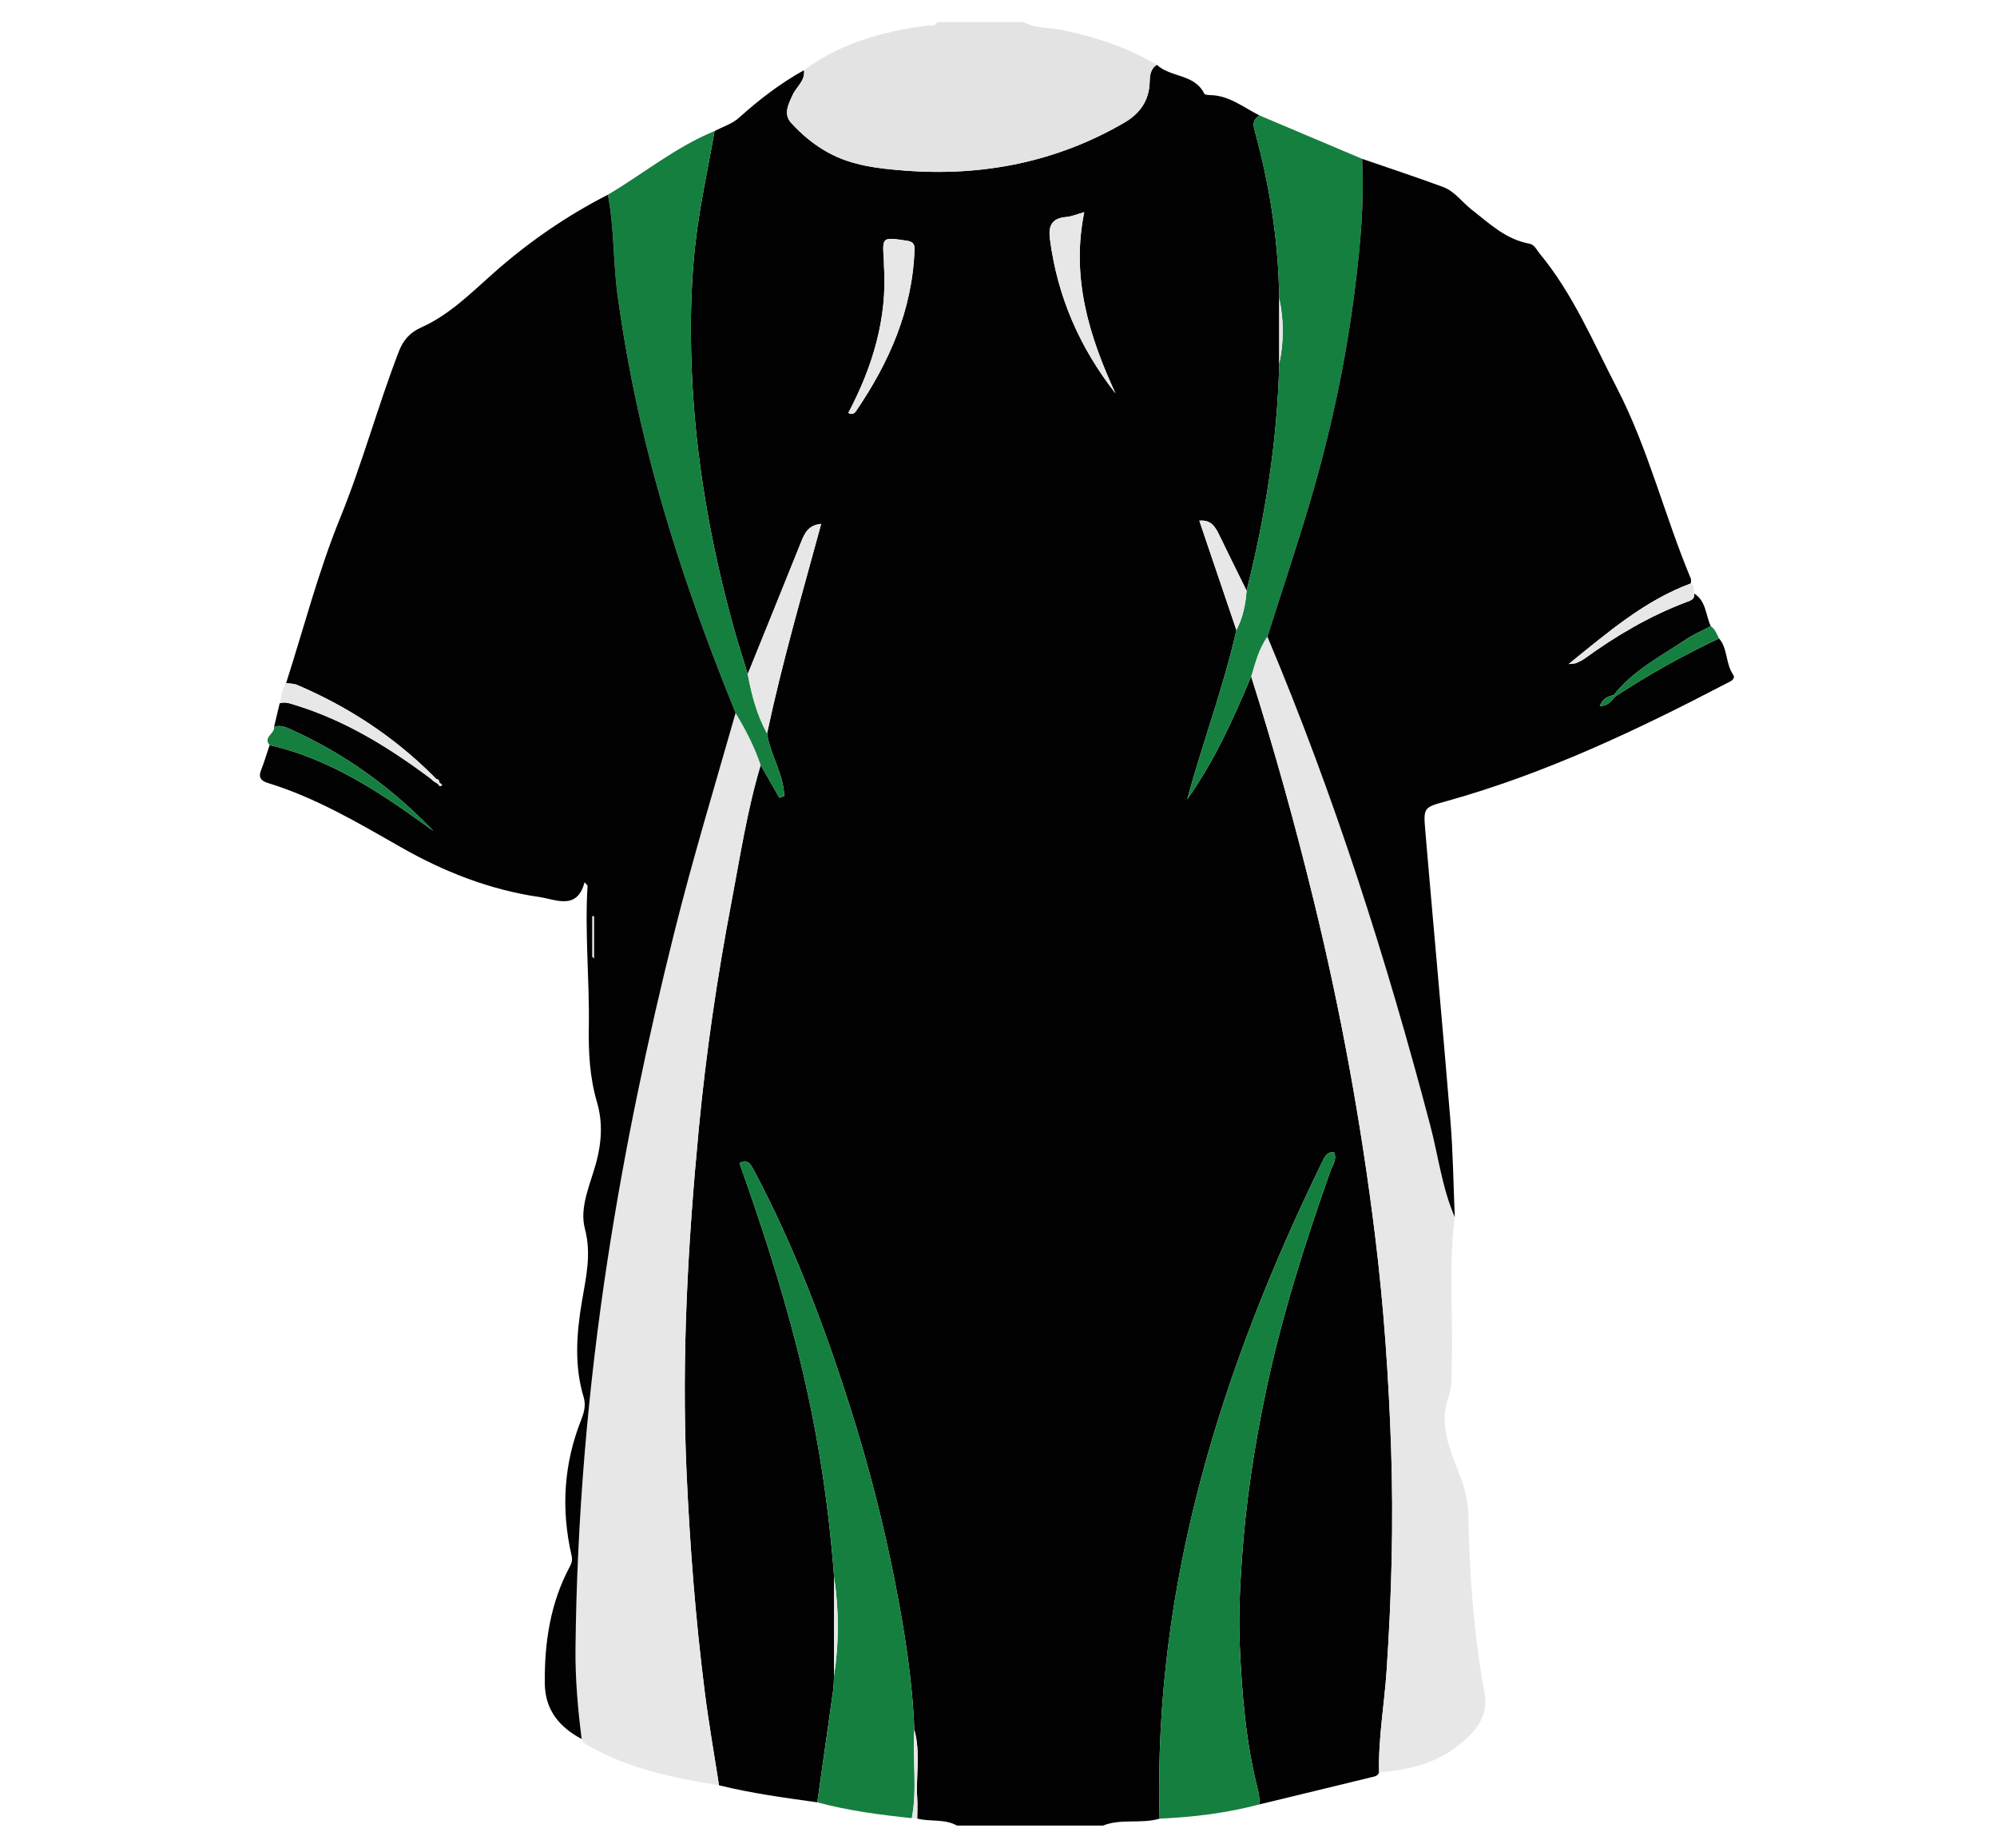
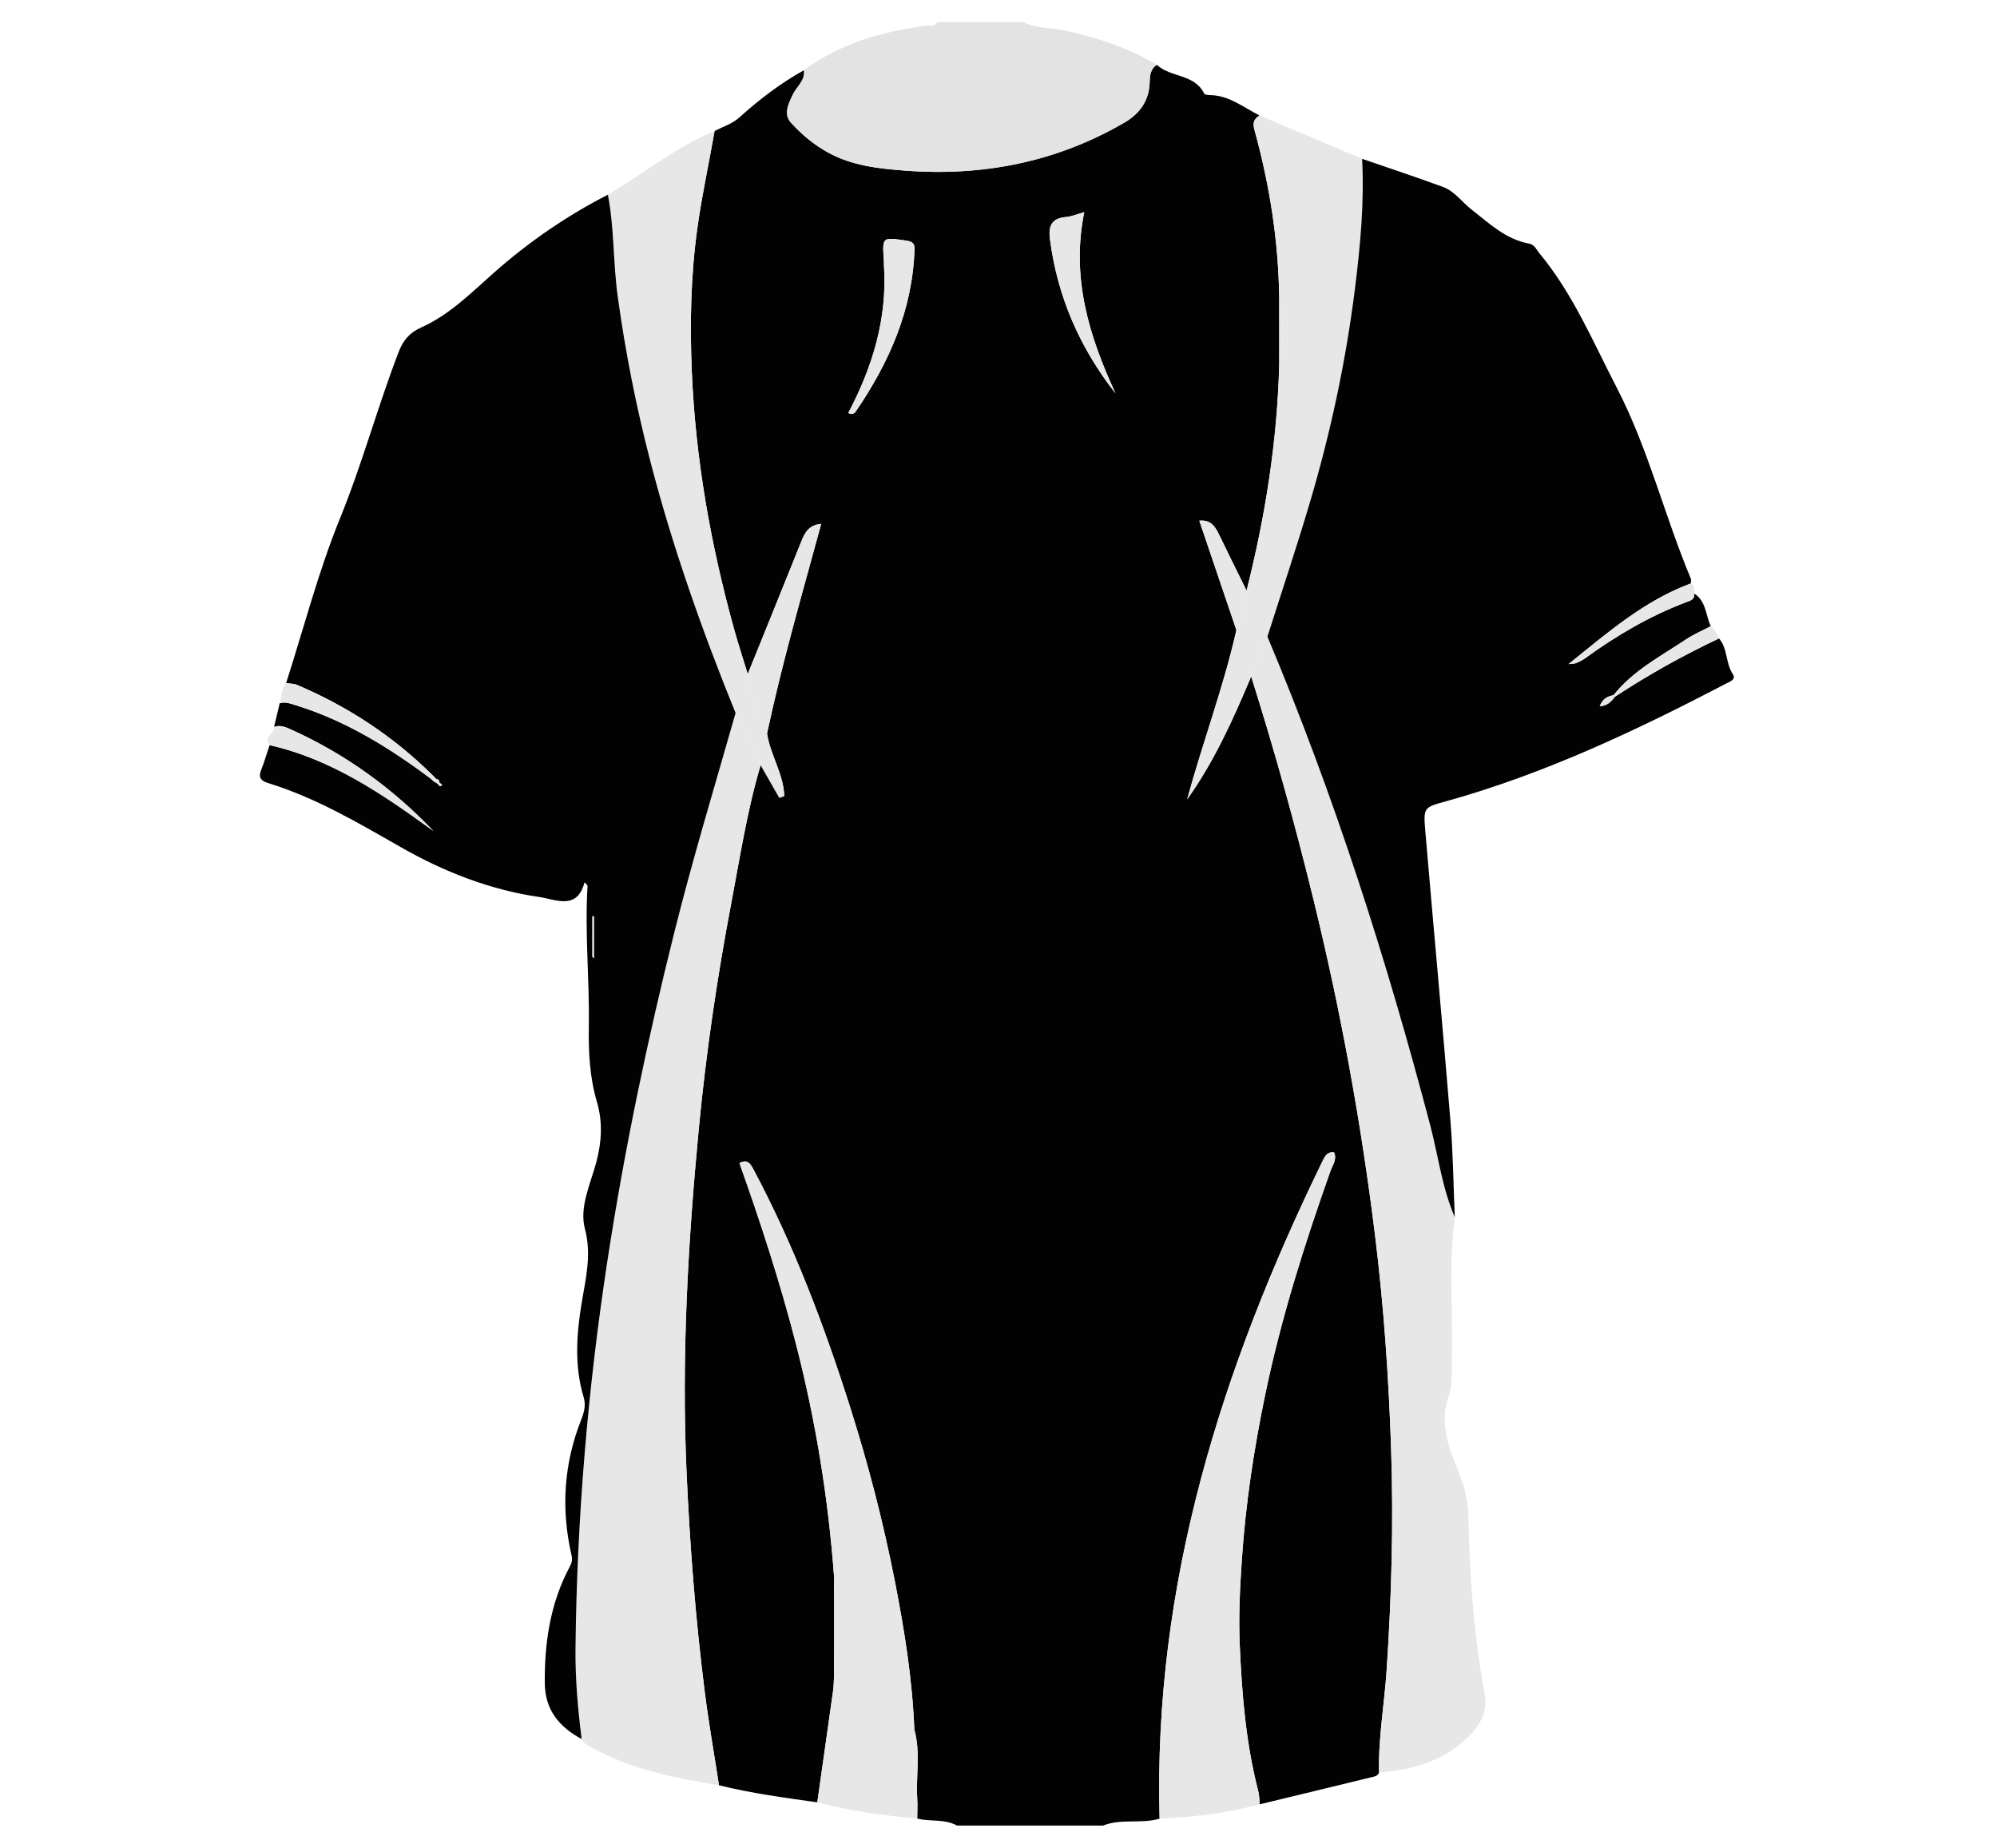
<svg xmlns="http://www.w3.org/2000/svg" version="1.1" id="Layer_1" x="0px" y="0px" width="587px" height="543px" viewBox="0 0 587 543" enable-background="new 0 0 587 543" xml:space="preserve">
  <style type="text/css">
	
	 .strip{fill:#157F3F;}
- 	 .strip2{fill:#E7E7E7;}
+ 	 .strip{fill:#E7E7E7;}
	 .bg{fill:#020202;}
	
</style>
  <path fill-rule="evenodd" clip-rule="evenodd" class="bg" d="M324.234,536.5c-14.315,0-28.631,0-42.946,0  c-3.653-2.043-7.837-1.073-11.678-2.054c0.009-1.949,0.129-3.905,0.006-5.847c-0.43-6.753,1.027-13.586-0.855-20.275  c-0.57-14.7-2.892-29.163-5.715-43.573c-3.379-17.245-7.773-34.223-13.08-50.961c-7.643-24.106-16.553-47.71-28.477-70.083  c-0.891-1.672-1.795-3.204-4.13-1.884c6.236,17.512,11.985,35.152,16.616,53.156c5.788,22.504,9.5,45.328,11.199,68.49  c-0.003,9.656-0.006,19.313-0.008,28.969c-0.086,1.451-0.073,2.917-0.273,4.353c-1.528,10.966-3.097,21.925-4.652,32.885  c-9.687-1.365-19.387-2.658-28.899-5.02c-1.405-9.113-3.017-18.198-4.174-27.342c-2.729-21.568-4.413-43.215-5.375-64.951  c-1.492-33.682,0.43-67.213,3.617-100.684c2.116-22.224,5.372-44.332,9.54-66.276c2.581-13.583,4.669-27.28,8.638-40.571  c1.836,3.212,3.674,6.424,5.511,9.636c0.473-0.171,0.946-0.343,1.419-0.514c-0.155-6.473-4.12-12.102-5.051-18.402  c4.399-20.687,10.316-40.993,15.91-61.584c-3.841,0.333-4.895,2.8-5.947,5.425c-5.176,12.916-10.419,25.802-15.639,38.699  c-1.32-4.32-2.733-8.615-3.943-12.965c-6.931-24.887-11.419-50.22-12.5-76.03c-0.588-14.028-0.311-28.083,1.639-42.106  c1.332-9.577,3.404-18.98,5.057-28.476c2.416-1.275,5.208-2.132,7.175-3.905c5.909-5.326,12.152-10.12,19.108-13.98  c0.393,3.139-2.255,4.889-3.369,7.341c-1.227,2.7-2.766,5.571-0.387,8.168c3.151,3.442,6.704,6.42,10.905,8.725  c7.072,3.88,14.973,4.695,22.539,5.276c22.777,1.749,44.547-2.493,64.52-14.125c4.444-2.589,7.247-6.413,7.395-11.815  c0.054-1.958,0.198-3.928,2.107-5.149c4.049,3.77,11.089,2.62,13.931,8.457c0.176,0.36,1.179,0.431,1.801,0.443  c5.599,0.117,9.776,3.637,14.446,5.972c-1.623,1.073-2.063,2.117-1.449,4.345c4.445,16.136,7.036,32.579,7.253,49.353  c0.001,6.435,0.003,12.869,0.004,19.304c-0.563,22.598-4.078,44.77-9.604,66.652c-2.695-5.474-5.419-10.934-8.07-16.429  c-1.147-2.38-2.405-4.457-5.812-4.113c3.699,10.918,7.295,21.532,10.892,32.148c-3.805,16.843-9.921,33.01-14.475,49.739  c7.991-11.205,13.545-23.594,18.821-36.13c6.905,21.823,13.016,43.867,18.448,66.103c7.909,32.367,13.886,65.092,17.963,98.148  c2.563,20.777,4.009,41.668,4.717,62.589c0.735,21.765,0.141,43.508-1.315,65.251c-0.671,10.009-2.466,19.936-2.227,30.007  c-0.382,1.122-1.466,1.21-2.341,1.424c-10.902,2.677-21.817,5.302-32.729,7.94c-0.139-1.289-0.117-2.619-0.438-3.861  c-3.658-14.138-4.815-28.61-5.447-43.106c-0.365-8.395,0.071-16.799,0.646-25.229c1.113-16.309,3.548-32.362,6.869-48.324  c4.651-22.358,11.523-44.064,19.14-65.559c0.612-1.727,2.002-3.408,1.085-5.486c-1.964-0.317-2.717,1.138-3.318,2.37  c-29.778,61.046-49.886,124.497-47.974,193.406C335.427,536.084,329.595,534.358,324.234,536.5z M249.356,121.348  c1.018,0.62,1.769,0.189,2.221-0.471c9.804-14.365,16.636-29.814,17.236-47.524c0.06-1.748-0.501-2.358-2.43-2.64  c-7.079-1.03-7.058-1.164-6.581,5.819c0.034,0.484-0.004,0.974,0.029,1.459C260.869,93.536,256.494,107.79,249.356,121.348z   M327.888,115.603c-7.796-16.843-13.099-34.079-9.182-53.25c-2.251,0.622-3.773,1.298-5.341,1.425  c-4.202,0.338-5.252,2.571-4.746,6.468C310.809,87.131,317.348,102.157,327.888,115.603z" />
  <path fill-rule="evenodd" clip-rule="evenodd" fill="#e3e3e3" d="M300.81,6.5c3.749,1.923,7.975,1.57,11.95,2.433  c9.6,2.083,18.815,5.038,27.274,10.117c-1.909,1.221-2.054,3.191-2.107,5.149c-0.147,5.403-2.95,9.227-7.395,11.815  c-19.973,11.632-41.743,15.874-64.52,14.125c-7.565-0.581-15.466-1.396-22.539-5.276c-4.201-2.305-7.753-5.283-10.905-8.725  c-2.379-2.597-0.84-5.468,0.387-8.168c1.113-2.452,3.761-4.202,3.369-7.341c10.741-7.979,23.147-11.36,36.147-13.124  c1.025-0.139,2.355,0.438,2.959-1.005C283.891,6.5,292.35,6.5,300.81,6.5z" />
-   <path fill-rule="evenodd" clip-rule="evenodd" class="strip2" d="M211.341,524.656c-13.143-2.103-26.116-4.757-37.919-11.348  c-1.015-0.567-2.006-1.076-2.445-2.235c-1.129-8.866-1.909-17.772-1.813-26.704c0.415-38.326,3.632-76.41,9.454-114.313  c4.98-32.429,11.693-64.466,19.651-96.275c5.4-21.582,11.859-42.859,17.953-64.242c2.942,4.864,5.552,9.886,7.365,15.293  c-3.969,13.292-6.058,26.989-8.638,40.571c-4.168,21.944-7.424,44.053-9.54,66.276c-3.187,33.471-5.108,67.002-3.617,100.684  c0.962,21.736,2.646,43.383,5.375,64.951C208.324,506.458,209.936,515.543,211.341,524.656z" />
-   <path fill-rule="evenodd" clip-rule="evenodd" class="strip2" d="M427.617,357.697c-1.865,14.205-0.48,28.479-0.882,42.715  c-0.097,3.394,0.216,6.815-0.954,10.099c-3.061,8.581,0.701,16.166,3.617,23.808c1.471,3.852,2.168,7.699,2.244,11.81  c0.317,17.271,1.593,34.473,4.732,51.48c1.308,7.076-2.944,11.5-7.521,15.203c-6.709,5.427-14.97,7.388-23.496,8.077  c-0.239-10.071,1.556-19.998,2.227-30.007c1.456-21.743,2.051-43.486,1.315-65.251c-0.708-20.921-2.153-41.812-4.717-62.589  c-4.077-33.057-10.054-65.781-17.963-98.148c-5.433-22.236-11.543-44.279-18.447-66.102c1.233-4.042,2.215-8.188,4.771-11.69  c19.649,46.667,35.004,94.763,47.879,143.693C422.785,339.77,423.875,349.092,427.617,357.697z" />
+   <path fill-rule="evenodd" clip-rule="evenodd" class="strip" d="M211.341,524.656c-13.143-2.103-26.116-4.757-37.919-11.348  c-1.015-0.567-2.006-1.076-2.445-2.235c-1.129-8.866-1.909-17.772-1.813-26.704c0.415-38.326,3.632-76.41,9.454-114.313  c4.98-32.429,11.693-64.466,19.651-96.275c5.4-21.582,11.859-42.859,17.953-64.242c2.942,4.864,5.552,9.886,7.365,15.293  c-3.969,13.292-6.058,26.989-8.638,40.571c-4.168,21.944-7.424,44.053-9.54,66.276c-3.187,33.471-5.108,67.002-3.617,100.684  c0.962,21.736,2.646,43.383,5.375,64.951C208.324,506.458,209.936,515.543,211.341,524.656z" />
+   <path fill-rule="evenodd" clip-rule="evenodd" class="strip" d="M427.617,357.697c-1.865,14.205-0.48,28.479-0.882,42.715  c-0.097,3.394,0.216,6.815-0.954,10.099c-3.061,8.581,0.701,16.166,3.617,23.808c1.471,3.852,2.168,7.699,2.244,11.81  c0.317,17.271,1.593,34.473,4.732,51.48c1.308,7.076-2.944,11.5-7.521,15.203c-6.709,5.427-14.97,7.388-23.496,8.077  c-0.239-10.071,1.556-19.998,2.227-30.007c1.456-21.743,2.051-43.486,1.315-65.251c-0.708-20.921-2.153-41.812-4.717-62.589  c-4.077-33.057-10.054-65.781-17.963-98.148c-5.433-22.236-11.543-44.279-18.447-66.102c1.233-4.042,2.215-8.188,4.771-11.69  c19.649,46.667,35.004,94.763,47.879,143.693C422.785,339.77,423.875,349.092,427.617,357.697z" />
  <path fill-rule="evenodd" clip-rule="evenodd" class="strip" d="M372.544,187.102c-2.556,3.503-3.537,7.649-4.771,11.69  c-5.277,12.535-10.831,24.924-18.822,36.129c4.554-16.729,10.67-32.896,14.474-49.741c1.909-3.633,2.707-7.553,2.991-11.604  c5.525-21.882,9.04-44.054,9.603-66.651c1.386-6.434,1.39-12.87-0.003-19.305c-0.217-16.774-2.808-33.217-7.253-49.353  c-0.614-2.229-0.174-3.272,1.449-4.345c10.057,4.252,20.111,8.503,30.167,12.754c0.672,12.838-0.53,25.61-2.122,38.288  c-2.651,21.123-7.094,41.934-13.13,62.355C381.185,160.654,376.755,173.846,372.544,187.102z" />
  <path fill-rule="evenodd" clip-rule="evenodd" class="strip" d="M370.289,530.253c-9.646,2.577-19.488,3.772-29.438,4.211  c-1.912-68.909,18.195-132.36,47.974-193.406c0.602-1.232,1.354-2.688,3.318-2.37c0.917,2.078-0.473,3.76-1.085,5.486  c-7.616,21.494-14.488,43.2-19.14,65.559c-3.321,15.962-5.756,32.016-6.869,48.324c-0.574,8.43-1.011,16.834-0.646,25.229  c0.632,14.496,1.789,28.969,5.447,43.106C370.172,527.634,370.15,528.964,370.289,530.253z" />
  <path fill-rule="evenodd" clip-rule="evenodd" class="strip" d="M268.026,534.33c-9.355-0.994-18.675-2.199-27.786-4.654  c1.556-10.96,3.125-21.919,4.652-32.885c0.2-1.436,0.187-2.901,0.273-4.351c1.48-9.655,1.452-19.313,0.008-28.971  c-1.699-23.162-5.411-45.986-11.199-68.49c-4.631-18.004-10.38-35.645-16.616-53.156c2.335-1.32,3.239,0.212,4.13,1.884  c11.924,22.373,20.834,45.977,28.477,70.083c5.307,16.738,9.701,33.716,13.08,50.961c2.823,14.41,5.146,28.873,5.714,43.571  C268.199,516.98,269.651,525.698,268.026,534.33z" />
  <path fill-rule="evenodd" clip-rule="evenodd" class="strip" d="M223.586,224.832c-1.813-5.407-4.423-10.43-7.366-15.292  c-9.809-24.113-18.464-48.625-25.023-73.836c-4.171-16.03-7.375-32.237-9.636-48.676c-1.365-9.922-0.977-19.966-2.879-29.803  c10.474-6.201,19.964-14.048,31.358-18.709c-1.652,9.495-3.724,18.898-5.056,28.475c-1.949,14.022-2.227,28.078-1.639,42.106  c1.081,25.81,5.569,51.143,12.5,76.03c1.21,4.35,2.624,8.646,3.943,12.965c1.114,6.073,2.681,11.999,5.676,17.46  c0.931,6.301,4.896,11.929,5.051,18.402c-0.473,0.171-0.946,0.342-1.419,0.514C227.261,231.256,225.423,228.044,223.586,224.832z" />
-   <path fill-rule="evenodd" clip-rule="evenodd" class="strip2" d="M225.466,215.552c-2.996-5.461-4.562-11.387-5.676-17.46  c5.22-12.897,10.463-25.784,15.639-38.699c1.052-2.625,2.105-5.091,5.947-5.425C235.782,174.559,229.865,194.865,225.466,215.552z" />
-   <path fill-rule="evenodd" clip-rule="evenodd" class="strip2" d="M249.356,121.348c7.137-13.558,11.513-27.812,10.475-43.356  c-0.033-0.485,0.005-0.975-0.029-1.459c-0.477-6.983-0.498-6.85,6.581-5.819c1.928,0.281,2.49,0.892,2.43,2.64  c-0.6,17.71-7.432,33.159-17.236,47.524C251.125,121.538,250.375,121.968,249.356,121.348z" />
-   <path fill-rule="evenodd" clip-rule="evenodd" class="strip2" d="M327.888,115.603c-10.54-13.446-17.079-28.472-19.269-45.357  c-0.506-3.897,0.544-6.13,4.746-6.468c1.567-0.127,3.09-0.804,5.341-1.425C314.789,81.524,320.092,98.76,327.888,115.603z" />
-   <path fill-rule="evenodd" clip-rule="evenodd" class="strip2" d="M366.416,173.576c-0.284,4.051-1.082,7.971-2.991,11.604  c-3.596-10.614-7.191-21.228-10.891-32.146c3.406-0.344,4.664,1.733,5.812,4.113C360.997,162.642,363.721,168.102,366.416,173.576z" />
-   <path fill-rule="evenodd" clip-rule="evenodd" class="strip2" d="M245.174,463.47c1.443,9.658,1.472,19.315-0.008,28.971  C245.168,482.782,245.171,473.126,245.174,463.47z" />
-   <path fill-rule="evenodd" clip-rule="evenodd" class="strip2" d="M268.026,534.33c1.625-8.632,0.172-17.35,0.734-26.008  c1.883,6.691,0.426,13.524,0.856,20.277c0.123,1.941,0.003,3.897-0.006,5.847C269.082,534.407,268.555,534.369,268.026,534.33z" />
-   <path fill-rule="evenodd" clip-rule="evenodd" class="strip2" d="M376.016,87.62c1.393,6.435,1.389,12.871,0.003,19.305  C376.019,100.489,376.017,94.055,376.016,87.62z" />
+   <path fill-rule="evenodd" clip-rule="evenodd" class="strip" d="M225.466,215.552c-2.996-5.461-4.562-11.387-5.676-17.46  c5.22-12.897,10.463-25.784,15.639-38.699c1.052-2.625,2.105-5.091,5.947-5.425C235.782,174.559,229.865,194.865,225.466,215.552z" />
+   <path fill-rule="evenodd" clip-rule="evenodd" class="strip" d="M249.356,121.348c7.137-13.558,11.513-27.812,10.475-43.356  c-0.033-0.485,0.005-0.975-0.029-1.459c-0.477-6.983-0.498-6.85,6.581-5.819c1.928,0.281,2.49,0.892,2.43,2.64  c-0.6,17.71-7.432,33.159-17.236,47.524C251.125,121.538,250.375,121.968,249.356,121.348z" />
+   <path fill-rule="evenodd" clip-rule="evenodd" class="strip" d="M327.888,115.603c-10.54-13.446-17.079-28.472-19.269-45.357  c-0.506-3.897,0.544-6.13,4.746-6.468c1.567-0.127,3.09-0.804,5.341-1.425C314.789,81.524,320.092,98.76,327.888,115.603z" />
+   <path fill-rule="evenodd" clip-rule="evenodd" class="strip" d="M366.416,173.576c-0.284,4.051-1.082,7.971-2.991,11.604  c-3.596-10.614-7.191-21.228-10.891-32.146c3.406-0.344,4.664,1.733,5.812,4.113C360.997,162.642,363.721,168.102,366.416,173.576z" />
+   <path fill-rule="evenodd" clip-rule="evenodd" class="strip" d="M245.174,463.47c1.443,9.658,1.472,19.315-0.008,28.971  C245.168,482.782,245.171,473.126,245.174,463.47z" />
+   <path fill-rule="evenodd" clip-rule="evenodd" class="strip" d="M268.026,534.33c1.625-8.632,0.172-17.35,0.734-26.008  c1.883,6.691,0.426,13.524,0.856,20.277c0.123,1.941,0.003,3.897-0.006,5.847C269.082,534.407,268.555,534.369,268.026,534.33z" />
+   <path fill-rule="evenodd" clip-rule="evenodd" class="strip" d="M376.016,87.62c1.393,6.435,1.389,12.871,0.003,19.305  C376.019,100.489,376.017,94.055,376.016,87.62z" />
  <path fill-rule="evenodd" clip-rule="evenodd" class="bg" d="M178.683,57.225c1.902,9.837,1.514,19.881,2.879,29.803  c2.261,16.439,5.464,32.646,9.636,48.676c6.559,25.21,15.214,49.723,25.023,73.836c-6.093,21.381-12.552,42.658-17.952,64.24  c-7.958,31.81-14.67,63.847-19.651,96.275c-5.822,37.903-9.039,75.987-9.454,114.313c-0.096,8.932,0.684,17.838,1.813,26.704  c-6.563-3.512-10.774-8.541-10.842-16.39c-0.106-12.003,1.621-23.6,7.375-34.328c0.565-1.055,0.789-1.98,0.504-3.209  c-3.142-13.578-2.327-26.907,2.823-39.894c0.871-2.195,1.423-4.339,0.729-6.621c-2.821-9.278-2.085-18.781-0.547-27.992  c1.211-7.254,2.905-13.921,0.901-21.557c-1.666-6.351,1.622-13.068,3.339-19.462c1.607-5.985,1.943-11.856,0.209-17.747  c-2.138-7.259-2.51-14.681-2.389-22.143c0.222-13.793-1.224-27.569-0.372-41.366c0.014-0.208-0.348-0.44-0.883-1.075  c-2.187,8.363-8.535,5.015-13.171,4.346c-14.574-2.101-28.163-7.426-40.929-14.718c-12.528-7.154-24.955-14.491-38.857-18.771  c-2.135-0.658-3.008-1.589-2.109-3.859c0.947-2.39,1.669-4.868,2.488-7.305c18.28,4.13,33.33,14.485,48.184,25.264  c-12.054-12.608-25.888-22.618-41.72-29.781c-1.585-0.717-3.281-1.53-5.153-0.829c0.551-2.317,1.101-4.634,1.652-6.953  c1.647-0.53,3.106,0.071,4.678,0.555c14.708,4.531,27.54,12.478,39.742,21.601c0.308,0.275,0.615,0.551,0.923,0.827  c0.378,0.227,0.756,0.453,1.135,0.678c0.341,0.455,0.638,1.077,1.289,0.333c-0.287-0.25-0.574-0.499-0.861-0.749  c0.01-0.631-0.332-0.942-0.928-1.025c-0.318-0.332-0.637-0.664-0.956-0.996c-11.548-11.484-24.927-20.236-39.878-26.611  c-0.983-0.419-2.164-0.378-3.251-0.552c5.201-16.191,9.466-32.765,15.864-48.469c6.547-16.073,11.037-32.786,17.25-48.925  c1.295-3.365,3.19-5.589,6.621-7.128c8.262-3.702,14.595-10.094,21.292-16.025C155.327,71.162,166.514,63.446,178.683,57.225z   M174.129,281.184c0.149,0.142,0.299,0.285,0.448,0.427c0-4.113,0-8.226,0-12.339c-0.148-0.001-0.298-0.002-0.448-0.004  C174.129,273.239,174.129,277.212,174.129,281.184z" />
  <path fill-rule="evenodd" clip-rule="evenodd" class="strip" d="M80.556,213.636c1.872-0.701,3.568,0.112,5.153,0.829  c15.832,7.163,29.666,17.173,41.72,29.781c-14.854-10.779-29.903-21.134-48.184-25.264  C77.242,216.601,80.854,215.598,80.556,213.636z" />
-   <path fill-rule="evenodd" clip-rule="evenodd" class="strip2" d="M84.099,200.744c1.088,0.174,2.268,0.133,3.251,0.552  c14.952,6.375,28.331,15.127,39.878,26.611c-0.2,0.311-0.401,0.622-0.602,0.933c-12.202-9.124-25.034-17.071-39.742-21.602  c-1.571-0.483-3.03-1.084-4.678-0.555C82.789,204.688,82.733,202.491,84.099,200.744z" />
+   <path fill-rule="evenodd" clip-rule="evenodd" class="strip" d="M84.099,200.744c1.088,0.174,2.268,0.133,3.251,0.552  c14.952,6.375,28.331,15.127,39.878,26.611c-0.2,0.311-0.401,0.622-0.602,0.933c-12.202-9.124-25.034-17.071-39.742-21.602  c-1.571-0.483-3.03-1.084-4.678-0.555C82.789,204.688,82.733,202.491,84.099,200.744z" />
  <path fill-rule="evenodd" clip-rule="evenodd" class="bg" d="M372.544,187.102c4.211-13.256,8.641-26.447,12.583-39.782  c6.036-20.422,10.479-41.233,13.13-62.355c1.592-12.678,2.794-25.45,2.122-38.288c7.93,2.736,15.898,5.363,23.771,8.259  c3.411,1.254,5.544,4.414,8.344,6.601c5.223,4.08,10.06,8.782,16.935,10.043c1.69,0.311,2.181,1.787,3.087,2.878  c9.841,11.858,15.728,25.996,22.721,39.487c9.272,17.892,14.004,37.567,21.75,56.063c0.174,0.415,0.024,0.965,0.026,1.452  c-13.491,4.993-24.169,14.189-35.945,23.707c1.458-0.18,1.849-0.142,2.159-0.283c0.859-0.388,1.756-0.751,2.51-1.299  c9.311-6.766,19.156-12.557,29.956-16.64c1.162-0.439,2.553-0.757,2.293-2.525c3.546,2.227,3.347,6.356,4.88,9.606  c-2.424,1.277-4.981,2.356-7.249,3.868c-7.477,4.986-15.586,9.171-21.33,16.415c-1.807,0.334-3.272,1.08-4.057,3.256  c2.278-0.157,3.406-1.395,4.433-2.791c9.804-6.446,20.021-12.151,30.633-17.155c2.595,2.999,1.881,7.259,4.047,10.49  c1.039,1.55-0.729,2.139-1.851,2.724c-26.451,13.803-53.356,26.539-82.221,34.588c-6.684,1.864-6.918,1.715-6.327,8.659  c2.421,28.473,5.067,56.926,7.407,85.405c0.771,9.376,0.864,18.808,1.268,28.214c-3.742-8.605-4.832-17.928-7.194-26.902  C407.548,281.864,392.193,233.769,372.544,187.102z" />
-   <path fill-rule="evenodd" clip-rule="evenodd" class="strip2" d="M497.984,174.418c0.26,1.768-1.131,2.085-2.293,2.525  c-10.8,4.083-20.646,9.874-29.956,16.64c-0.754,0.548-1.65,0.911-2.51,1.299c-0.311,0.141-0.701,0.103-2.159,0.283  c11.776-9.518,22.454-18.714,35.945-23.707C498.204,172.16,497.913,173.349,497.984,174.418z" />
+   <path fill-rule="evenodd" clip-rule="evenodd" class="strip" d="M497.984,174.418c0.26,1.768-1.131,2.085-2.293,2.525  c-10.8,4.083-20.646,9.874-29.956,16.64c-0.754,0.548-1.65,0.911-2.51,1.299c-0.311,0.141-0.701,0.103-2.159,0.283  c11.776-9.518,22.454-18.714,35.945-23.707C498.204,172.16,497.913,173.349,497.984,174.418z" />
  <path fill-rule="evenodd" clip-rule="evenodd" class="strip" d="M474.282,204.303c5.747-7.239,13.856-11.424,21.333-16.41  c2.268-1.512,4.825-2.591,7.249-3.868c1.297,0.865,1.74,2.308,2.427,3.591c-10.608,5.006-20.826,10.711-30.63,17.157  C474.527,204.621,474.402,204.464,474.282,204.303z" />
-   <path fill-rule="evenodd" clip-rule="evenodd" class="strip2" d="M174.129,281.184c0-3.972,0-7.944,0-11.916  c0.149,0.002,0.299,0.003,0.448,0.004c0,4.113,0,8.226,0,12.339C174.429,281.469,174.279,281.325,174.129,281.184z" />
-   <path fill-rule="evenodd" clip-rule="evenodd" class="strip2" d="M127.229,227.907c0.319,0.333,0.638,0.664,0.956,0.996  c-0.211,0.254-0.423,0.509-0.635,0.763c-0.308-0.276-0.615-0.551-0.923-0.827C126.828,228.529,127.029,228.218,127.229,227.907z" />
-   <path fill-rule="evenodd" clip-rule="evenodd" class="strip2" d="M128.185,228.903c0.597,0.083,0.938,0.395,0.928,1.025  c-0.142,0.14-0.285,0.278-0.429,0.417c-0.378-0.227-0.756-0.453-1.134-0.679C127.762,229.412,127.974,229.158,128.185,228.903z" />
-   <path fill-rule="evenodd" clip-rule="evenodd" class="strip2" d="M129.113,229.929c0.287,0.25,0.574,0.499,0.861,0.749  c-0.651,0.744-0.947,0.122-1.289-0.333C128.829,230.207,128.971,230.069,129.113,229.929z" />
+   <path fill-rule="evenodd" clip-rule="evenodd" class="strip" d="M174.129,281.184c0-3.972,0-7.944,0-11.916  c0.149,0.002,0.299,0.003,0.448,0.004c0,4.113,0,8.226,0,12.339C174.429,281.469,174.279,281.325,174.129,281.184z" />
+   <path fill-rule="evenodd" clip-rule="evenodd" class="strip" d="M127.229,227.907c0.319,0.333,0.638,0.664,0.956,0.996  c-0.211,0.254-0.423,0.509-0.635,0.763c-0.308-0.276-0.615-0.551-0.923-0.827C126.828,228.529,127.029,228.218,127.229,227.907z" />
+   <path fill-rule="evenodd" clip-rule="evenodd" class="strip" d="M128.185,228.903c0.597,0.083,0.938,0.395,0.928,1.025  c-0.142,0.14-0.285,0.278-0.429,0.417c-0.378-0.227-0.756-0.453-1.134-0.679C127.762,229.412,127.974,229.158,128.185,228.903z" />
+   <path fill-rule="evenodd" clip-rule="evenodd" class="strip" d="M129.113,229.929c0.287,0.25,0.574,0.499,0.861,0.749  c-0.651,0.744-0.947,0.122-1.289-0.333C128.829,230.207,128.971,230.069,129.113,229.929z" />
  <path fill-rule="evenodd" clip-rule="evenodd" class="strip" d="M474.661,204.772c-1.026,1.396-2.154,2.634-4.433,2.791  c0.784-2.176,2.25-2.922,4.057-3.256C474.402,204.464,474.527,204.621,474.661,204.772z" />
</svg>
